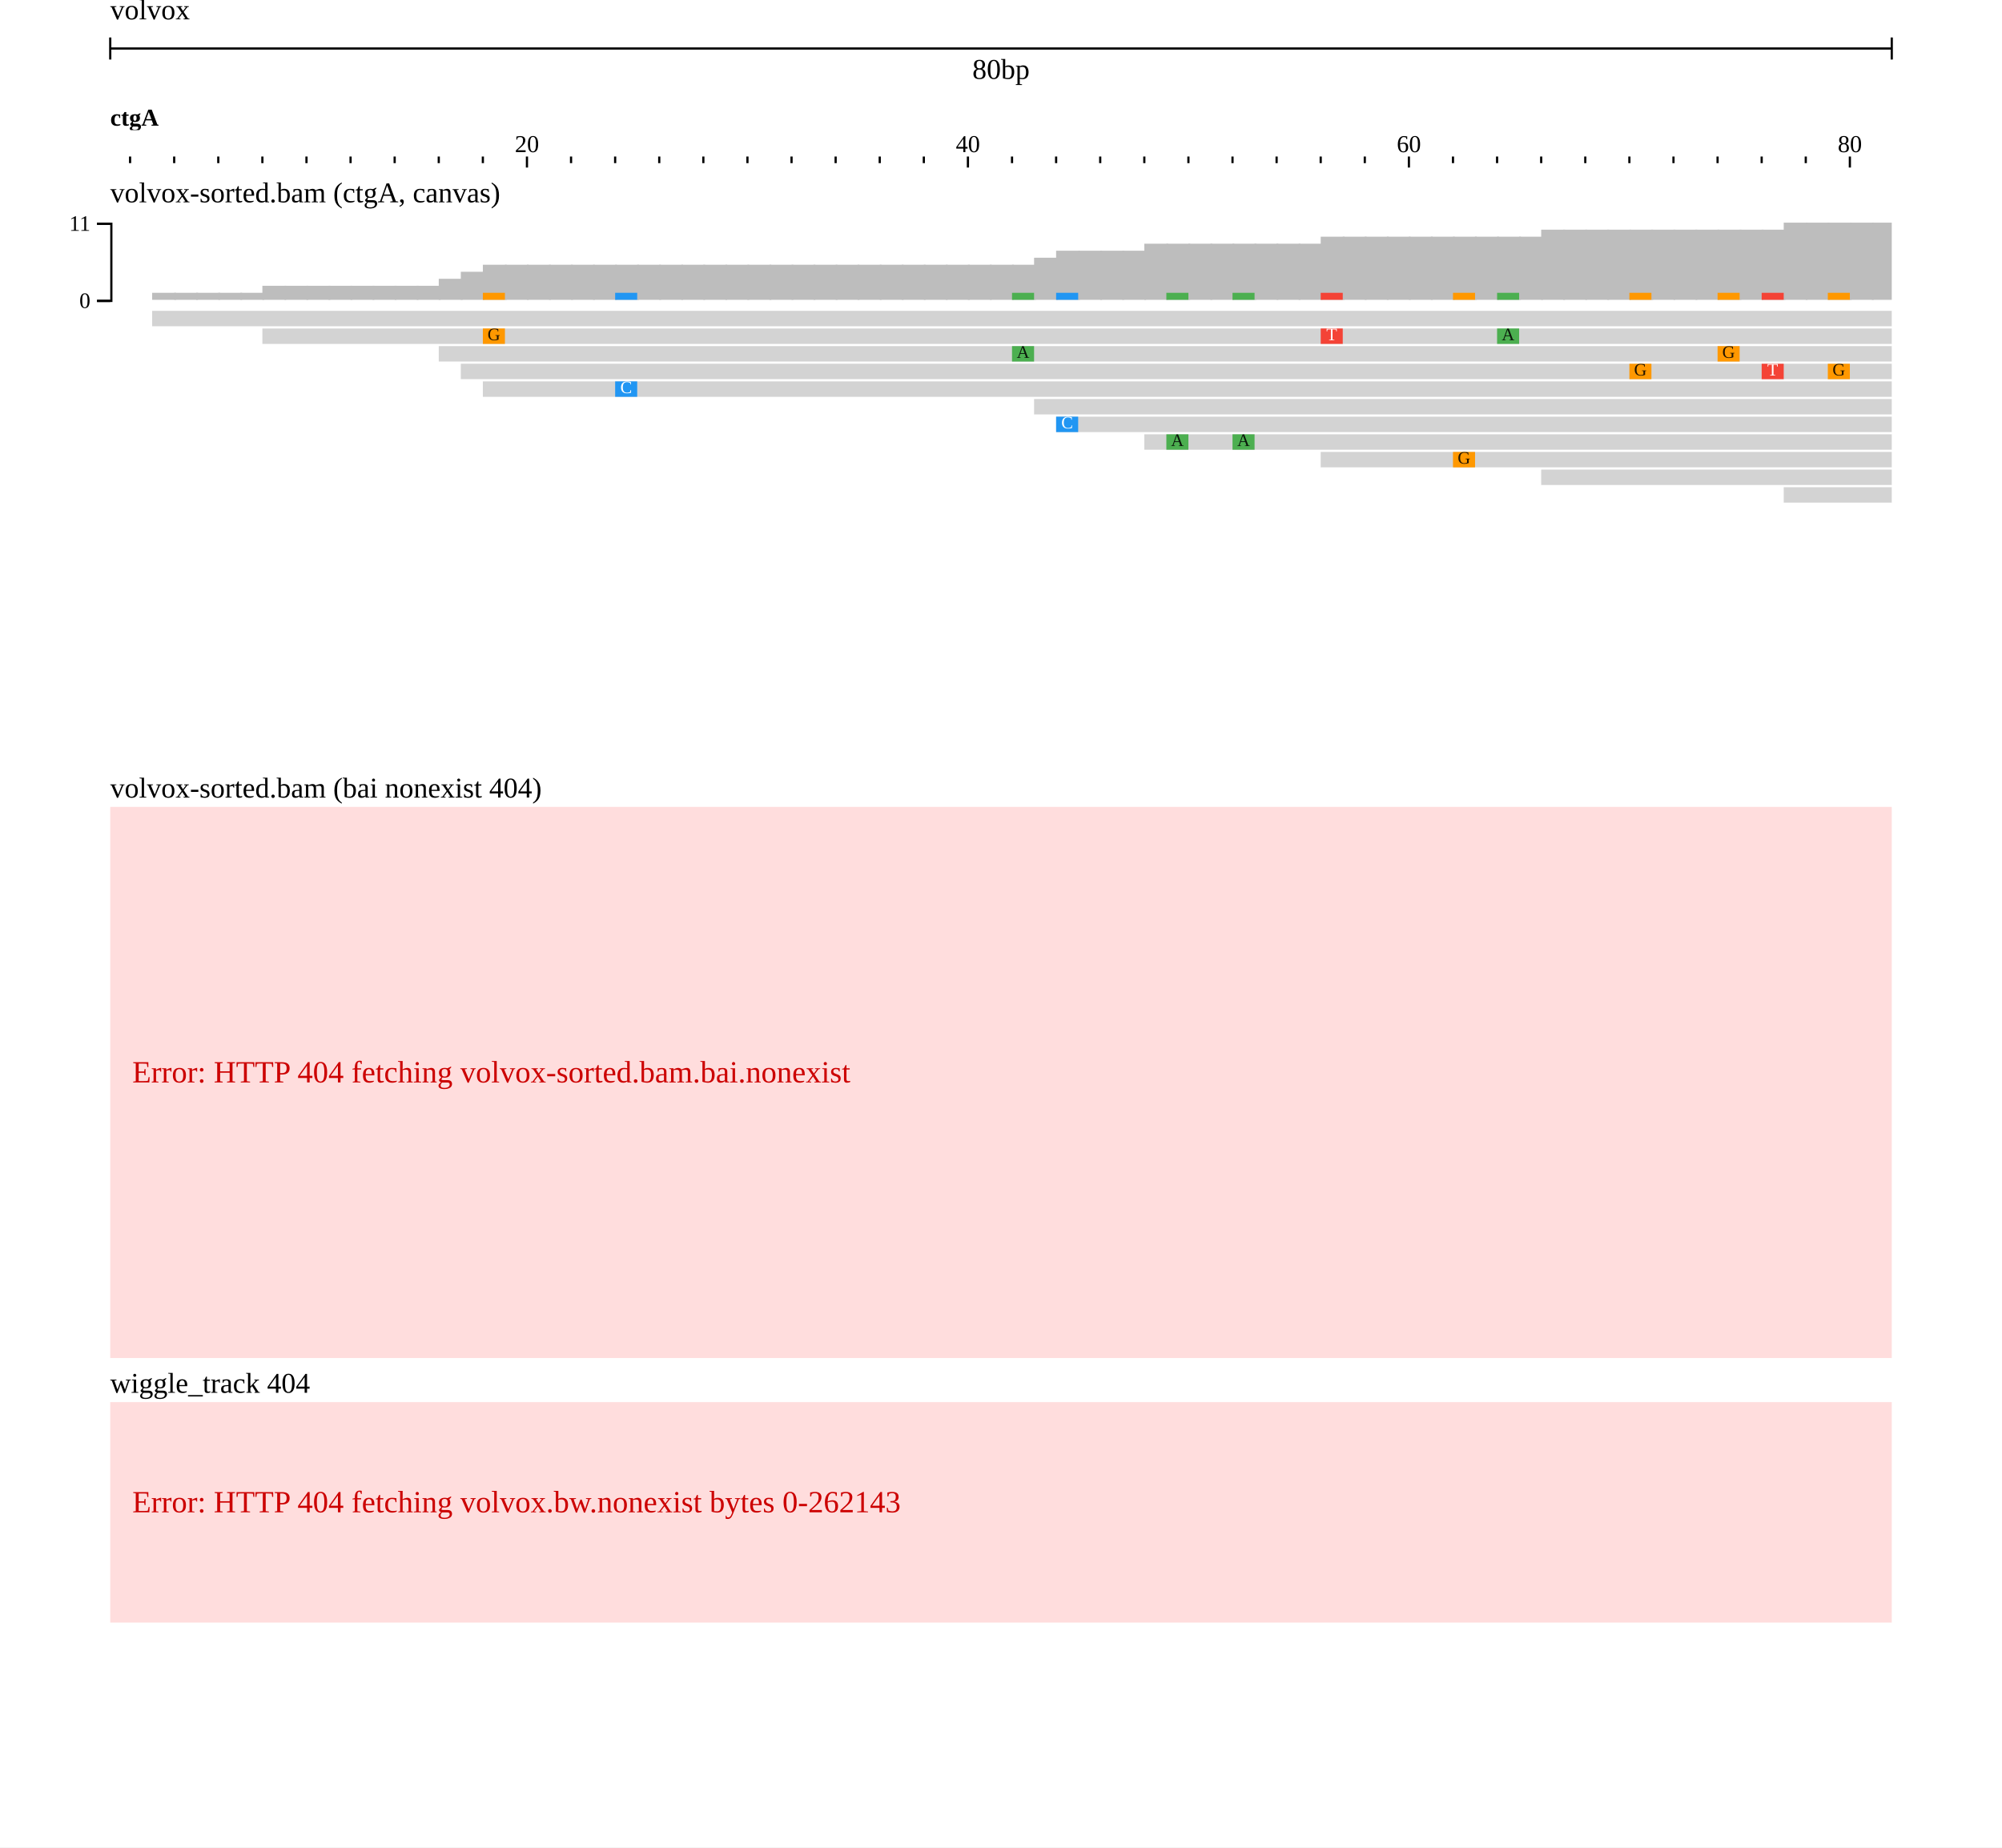
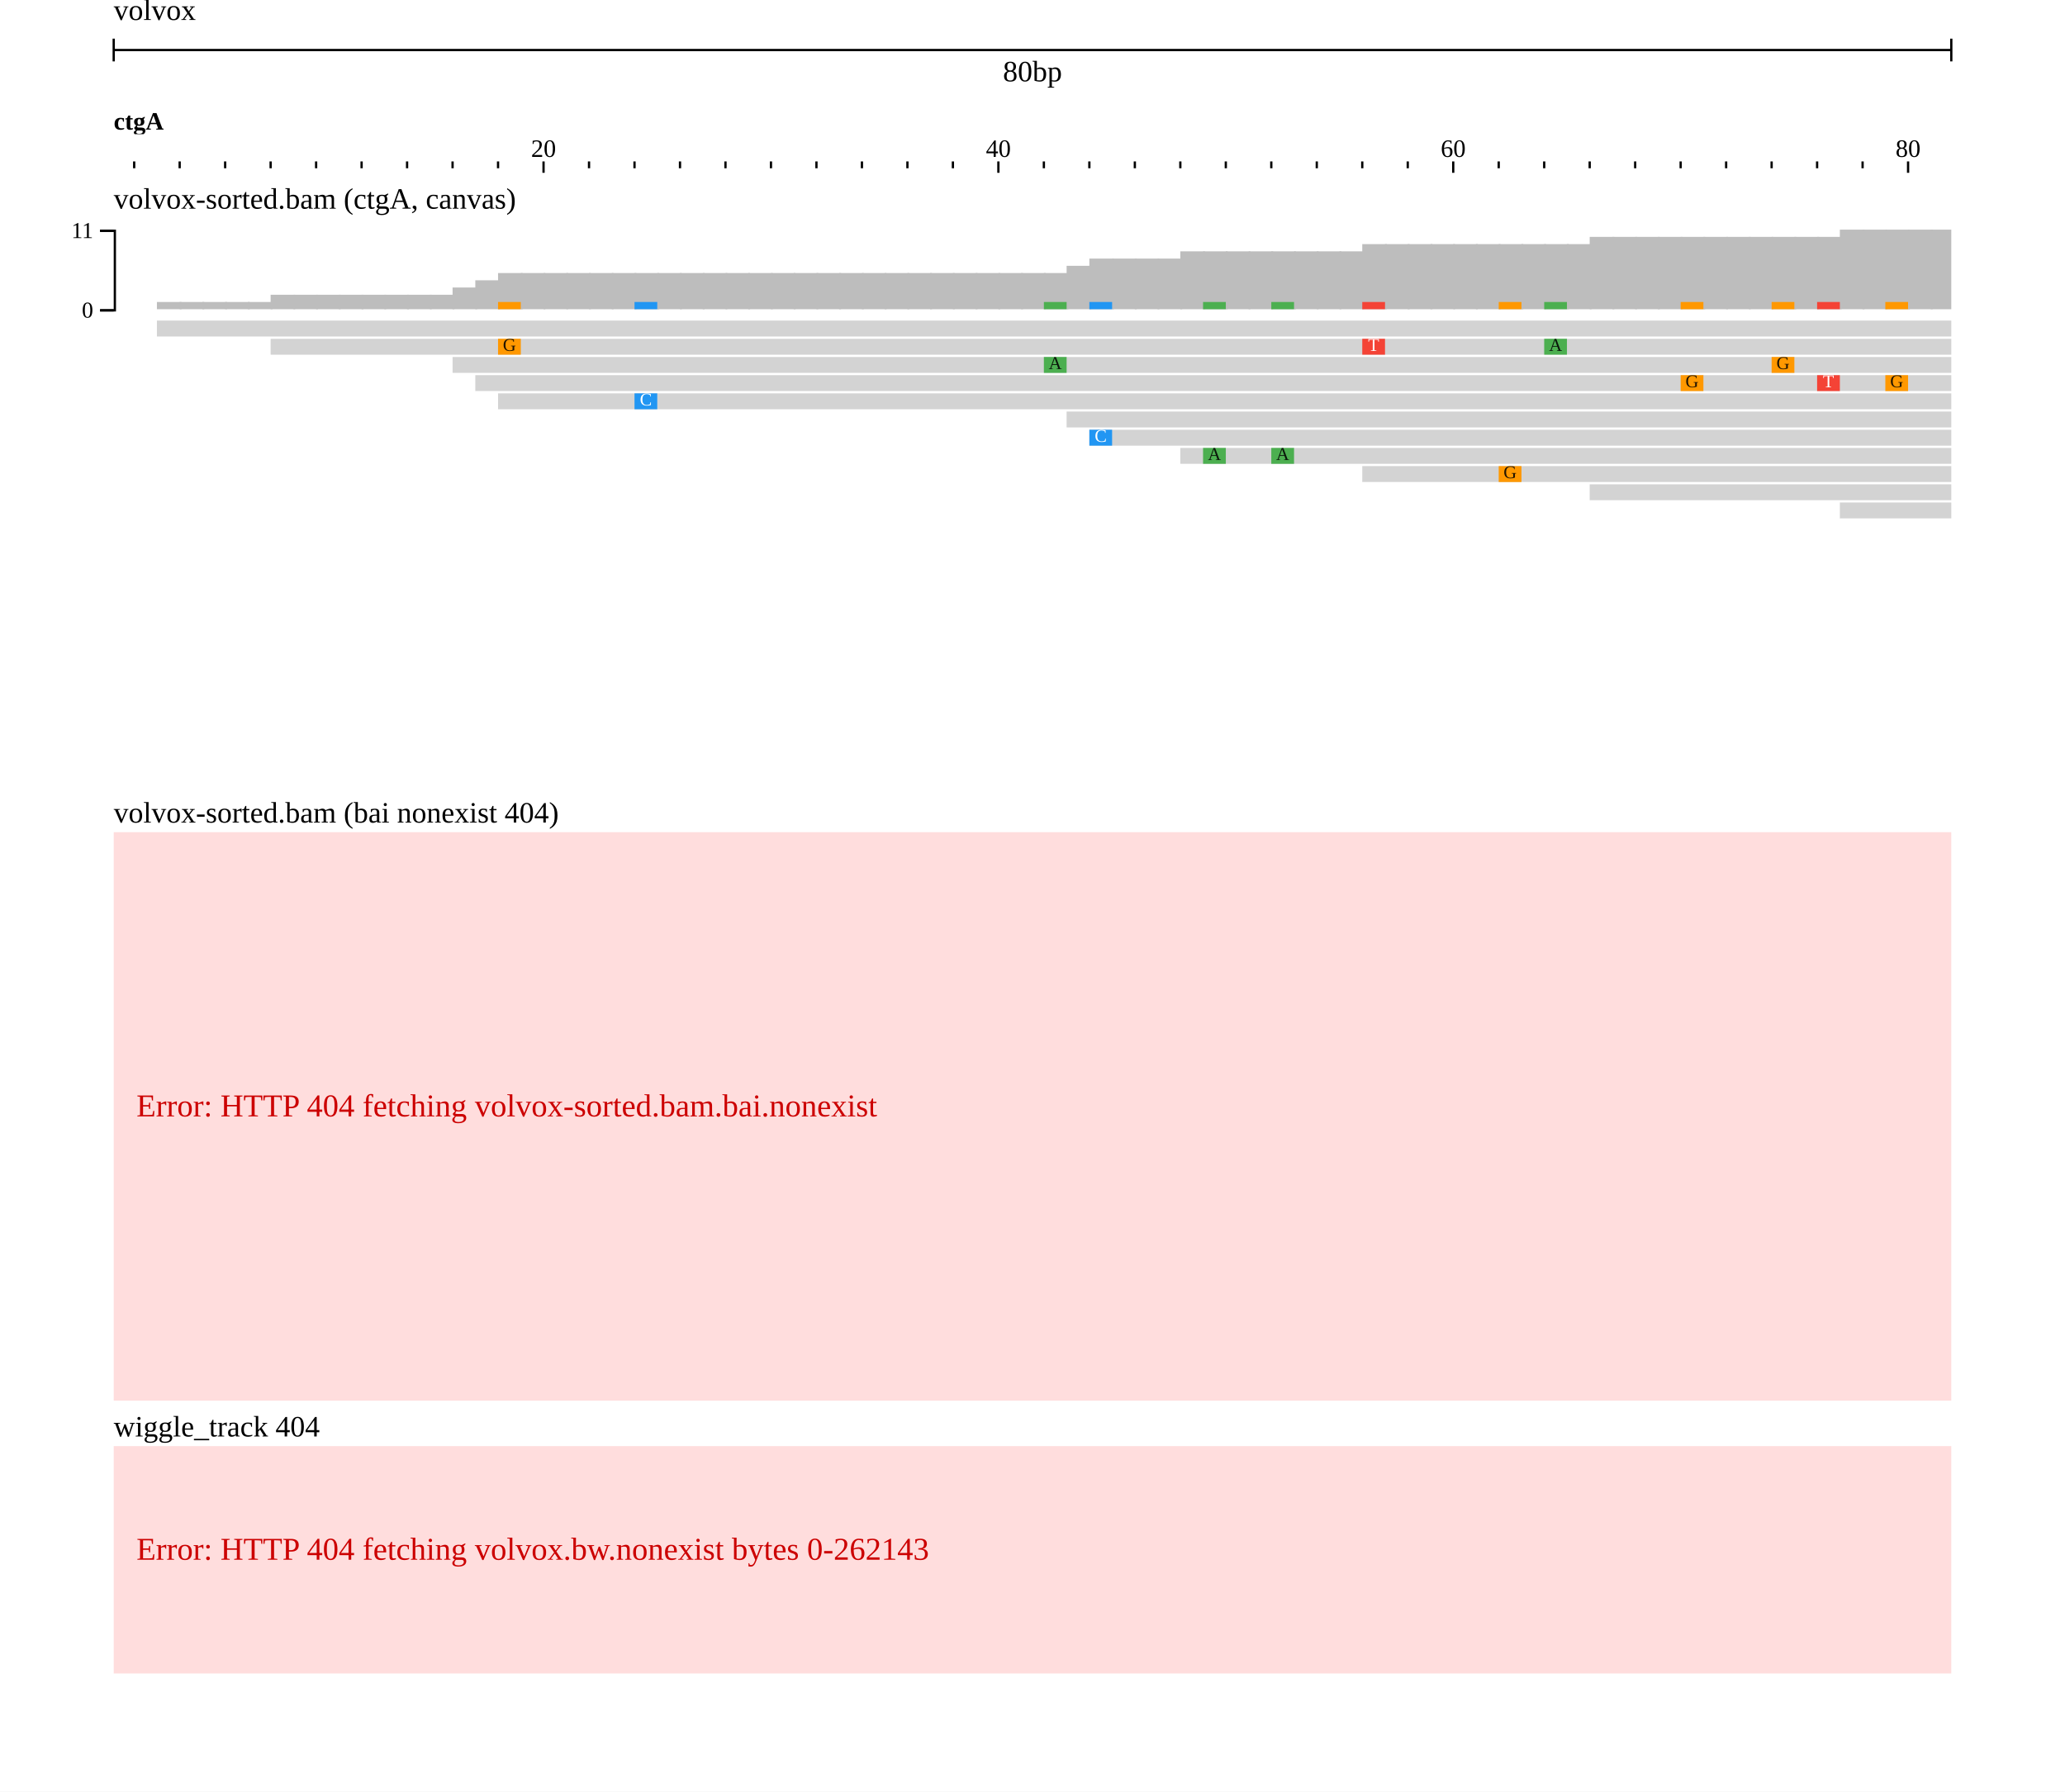
- <svg xmlns="http://www.w3.org/2000/svg" width="908" height="838" viewBox="0 0 908 838">
-   <rect width="908" height="838" fill="#ffffff" />
+ <svg xmlns="http://www.w3.org/2000/svg" width="908" height="788" viewBox="0 0 908 788">
+   <rect width="908" height="788" fill="#ffffff" />
  <g transform="translate(50 0)">
    <g transform="translate(0)">
      <g id="header">
        <text x="0" y="0" dominant-baseline="hanging" font-size="13" fill="#000000">volvox</text>
        <g transform="translate(0 22)">
          <line x1="0" x2="808" y1="0" y2="0" stroke="#000000" />
          <line x1="0" x2="0" y1="-5" y2="5" stroke="#000000" />
          <line x1="808" x2="808" y1="-5" y2="5" stroke="#000000" />
          <text x="404" y="5" text-anchor="middle" dominant-baseline="hanging" font-size="13" fill="#000000">80bp</text>
        </g>
        <g transform="translate(0 44)">
          <g transform="translate(0 0)">
            <defs>
              <clipPath id="clip-integration_test-volvox:ctgA:0.1:80.9:0">
-                 <rect x="0" y="0" width="808" height="100" />
+                 <rect x="0" y="0" width="808" height="34" />
              </clipPath>
            </defs>
            <g clip-path="url(#clip-integration_test-volvox:ctgA:0.1:80.9:0)">
              <line x1="-31" x2="-31" y1="27" y2="30" stroke-width="1" stroke="#000000" />
              <line x1="-11" x2="-11" y1="27" y2="32" stroke-width="1" stroke="#000000" />
              <line x1="9" x2="9" y1="27" y2="30" stroke-width="1" stroke="#000000" />
              <line x1="29" x2="29" y1="27" y2="30" stroke-width="1" stroke="#000000" />
              <line x1="49" x2="49" y1="27" y2="30" stroke-width="1" stroke="#000000" />
              <line x1="69" x2="69" y1="27" y2="30" stroke-width="1" stroke="#000000" />
              <line x1="89" x2="89" y1="27" y2="30" stroke-width="1" stroke="#000000" />
              <line x1="109" x2="109" y1="27" y2="30" stroke-width="1" stroke="#000000" />
              <line x1="129" x2="129" y1="27" y2="30" stroke-width="1" stroke="#000000" />
              <line x1="149" x2="149" y1="27" y2="30" stroke-width="1" stroke="#000000" />
              <line x1="169" x2="169" y1="27" y2="30" stroke-width="1" stroke="#000000" />
              <line x1="189" x2="189" y1="27" y2="32" stroke-width="1" stroke="#000000" />
              <line x1="209" x2="209" y1="27" y2="30" stroke-width="1" stroke="#000000" />
              <line x1="229" x2="229" y1="27" y2="30" stroke-width="1" stroke="#000000" />
              <line x1="249" x2="249" y1="27" y2="30" stroke-width="1" stroke="#000000" />
              <line x1="269" x2="269" y1="27" y2="30" stroke-width="1" stroke="#000000" />
              <line x1="289" x2="289" y1="27" y2="30" stroke-width="1" stroke="#000000" />
              <line x1="309" x2="309" y1="27" y2="30" stroke-width="1" stroke="#000000" />
              <line x1="329" x2="329" y1="27" y2="30" stroke-width="1" stroke="#000000" />
              <line x1="349" x2="349" y1="27" y2="30" stroke-width="1" stroke="#000000" />
              <line x1="369" x2="369" y1="27" y2="30" stroke-width="1" stroke="#000000" />
              <line x1="389" x2="389" y1="27" y2="32" stroke-width="1" stroke="#000000" />
              <line x1="409" x2="409" y1="27" y2="30" stroke-width="1" stroke="#000000" />
              <line x1="429" x2="429" y1="27" y2="30" stroke-width="1" stroke="#000000" />
              <line x1="449" x2="449" y1="27" y2="30" stroke-width="1" stroke="#000000" />
              <line x1="469" x2="469" y1="27" y2="30" stroke-width="1" stroke="#000000" />
              <line x1="489" x2="489" y1="27" y2="30" stroke-width="1" stroke="#000000" />
              <line x1="509" x2="509" y1="27" y2="30" stroke-width="1" stroke="#000000" />
              <line x1="529" x2="529" y1="27" y2="30" stroke-width="1" stroke="#000000" />
              <line x1="549" x2="549" y1="27" y2="30" stroke-width="1" stroke="#000000" />
              <line x1="569" x2="569" y1="27" y2="30" stroke-width="1" stroke="#000000" />
              <line x1="589" x2="589" y1="27" y2="32" stroke-width="1" stroke="#000000" />
              <line x1="609" x2="609" y1="27" y2="30" stroke-width="1" stroke="#000000" />
              <line x1="629" x2="629" y1="27" y2="30" stroke-width="1" stroke="#000000" />
              <line x1="649" x2="649" y1="27" y2="30" stroke-width="1" stroke="#000000" />
              <line x1="669" x2="669" y1="27" y2="30" stroke-width="1" stroke="#000000" />
              <line x1="689" x2="689" y1="27" y2="30" stroke-width="1" stroke="#000000" />
              <line x1="709" x2="709" y1="27" y2="30" stroke-width="1" stroke="#000000" />
              <line x1="729" x2="729" y1="27" y2="30" stroke-width="1" stroke="#000000" />
              <line x1="749" x2="749" y1="27" y2="30" stroke-width="1" stroke="#000000" />
              <line x1="769" x2="769" y1="27" y2="30" stroke-width="1" stroke="#000000" />
              <line x1="789" x2="789" y1="27" y2="32" stroke-width="1" stroke="#000000" />
              <line x1="809" x2="809" y1="27" y2="30" stroke-width="1" stroke="#000000" />
              <line x1="829" x2="829" y1="27" y2="30" stroke-width="1" stroke="#000000" />
              <text x="189" y="25" text-anchor="middle" font-size="11" fill="#000000">20</text>
              <text x="389" y="25" text-anchor="middle" font-size="11" fill="#000000">40</text>
              <text x="589" y="25" text-anchor="middle" font-size="11" fill="#000000">60</text>
              <text x="789" y="25" text-anchor="middle" font-size="11" fill="#000000">80</text>
            </g>
          </g>
          <g transform="translate(0 0)">
            <defs>
              <clipPath id="reflabel-integration_test-volvox:ctgA:0:80:0">
                <rect x="0" y="0" width="1598" height="15" />
              </clipPath>
            </defs>
            <g clip-path="url(#reflabel-integration_test-volvox:ctgA:0:80:0)">
              <text x="0" y="13" font-size="11" font-weight="bold" fill="#000000">ctgA</text>
            </g>
          </g>
        </g>
      </g>
    </g>
    <g transform="translate(0 78)">
      <g transform="translate(0 0)">
        <defs>
          <clipPath id="track-clip-integration_test-volvox_alignments_pileup_coverage">
            <rect x="-50" y="18" width="858" height="250" />
          </clipPath>
        </defs>
        <g clip-path="url(#track-clip-integration_test-volvox_alignments_pileup_coverage)">
          <g transform="translate(0 18)">
            <defs>
              <clipPath id="alignments-clip-5GfQp_z8Ji">
                <rect x="0" y="0" width="808" height="250" />
              </clipPath>
            </defs>
            <g clip-path="url(#alignments-clip-5GfQp_z8Ji)">
              <g>
                <clipPath id="svgcanvas-clip-0">
                  <path d="M0,0h808v250h-808Z" />
                </clipPath>
                <g clip-path="url(#svgcanvas-clip-0)">
                  <clipPath id="svgcanvas-clip-1">
                    <path d="M0,0h808v250h-808Z" />
                  </clipPath>
                  <g clip-path="url(#svgcanvas-clip-1)">
                    <rect x="-1" y="40" width="10.8" height="0" fill="rgb(189,189,189)" />
                    <rect x="9" y="40" width="10.8" height="0" fill="rgb(189,189,189)" />
                    <rect x="19" y="36.818" width="10.8" height="3.182" fill="rgb(189,189,189)" />
                    <rect x="29" y="36.818" width="10.8" height="3.182" fill="rgb(189,189,189)" />
                    <rect x="39" y="36.818" width="10.8" height="3.182" fill="rgb(189,189,189)" />
                    <rect x="49" y="36.818" width="10.8" height="3.182" fill="rgb(189,189,189)" />
                    <rect x="59" y="36.818" width="10.8" height="3.182" fill="rgb(189,189,189)" />
                    <rect x="69" y="33.636" width="10.8" height="6.364" fill="rgb(189,189,189)" />
                    <rect x="79" y="33.636" width="10.8" height="6.364" fill="rgb(189,189,189)" />
                    <rect x="89" y="33.636" width="10.8" height="6.364" fill="rgb(189,189,189)" />
                    <rect x="99" y="33.636" width="10.8" height="6.364" fill="rgb(189,189,189)" />
                    <rect x="109" y="33.636" width="10.8" height="6.364" fill="rgb(189,189,189)" />
                    <rect x="119" y="33.636" width="10.8" height="6.364" fill="rgb(189,189,189)" />
                    <rect x="129" y="33.636" width="10.8" height="6.364" fill="rgb(189,189,189)" />
                    <rect x="139" y="33.636" width="10.8" height="6.364" fill="rgb(189,189,189)" />
                    <rect x="149" y="30.455" width="10.8" height="9.545" fill="rgb(189,189,189)" />
                    <rect x="159" y="27.273" width="10.8" height="12.727" fill="rgb(189,189,189)" />
                    <rect x="169" y="24.091" width="10.8" height="15.909" fill="rgb(189,189,189)" />
                    <rect x="179" y="24.091" width="10.8" height="15.909" fill="rgb(189,189,189)" />
                    <rect x="189" y="24.091" width="10.8" height="15.909" fill="rgb(189,189,189)" />
                    <rect x="199" y="24.091" width="10.8" height="15.909" fill="rgb(189,189,189)" />
                    <rect x="209" y="24.091" width="10.8" height="15.909" fill="rgb(189,189,189)" />
                    <rect x="219" y="24.091" width="10.8" height="15.909" fill="rgb(189,189,189)" />
                    <rect x="229" y="24.091" width="10.8" height="15.909" fill="rgb(189,189,189)" />
                    <rect x="239" y="24.091" width="10.8" height="15.909" fill="rgb(189,189,189)" />
                    <rect x="249" y="24.091" width="10.8" height="15.909" fill="rgb(189,189,189)" />
                    <rect x="259" y="24.091" width="10.8" height="15.909" fill="rgb(189,189,189)" />
                    <rect x="269" y="24.091" width="10.8" height="15.909" fill="rgb(189,189,189)" />
                    <rect x="279" y="24.091" width="10.8" height="15.909" fill="rgb(189,189,189)" />
                    <rect x="289" y="24.091" width="10.8" height="15.909" fill="rgb(189,189,189)" />
                    <rect x="299" y="24.091" width="10.8" height="15.909" fill="rgb(189,189,189)" />
                    <rect x="309" y="24.091" width="10.8" height="15.909" fill="rgb(189,189,189)" />
                    <rect x="319" y="24.091" width="10.8" height="15.909" fill="rgb(189,189,189)" />
                    <rect x="329" y="24.091" width="10.8" height="15.909" fill="rgb(189,189,189)" />
                    <rect x="339" y="24.091" width="10.8" height="15.909" fill="rgb(189,189,189)" />
                    <rect x="349" y="24.091" width="10.8" height="15.909" fill="rgb(189,189,189)" />
                    <rect x="359" y="24.091" width="10.8" height="15.909" fill="rgb(189,189,189)" />
                    <rect x="369" y="24.091" width="10.8" height="15.909" fill="rgb(189,189,189)" />
                    <rect x="379" y="24.091" width="10.8" height="15.909" fill="rgb(189,189,189)" />
                    <rect x="389" y="24.091" width="10.8" height="15.909" fill="rgb(189,189,189)" />
                    <rect x="399" y="24.091" width="10.8" height="15.909" fill="rgb(189,189,189)" />
                    <rect x="409" y="24.091" width="10.8" height="15.909" fill="rgb(189,189,189)" />
                    <rect x="419" y="20.909" width="10.8" height="19.091" fill="rgb(189,189,189)" />
                    <rect x="429" y="17.727" width="10.8" height="22.273" fill="rgb(189,189,189)" />
                    <rect x="439" y="17.727" width="10.8" height="22.273" fill="rgb(189,189,189)" />
                    <rect x="449" y="17.727" width="10.8" height="22.273" fill="rgb(189,189,189)" />
                    <rect x="459" y="17.727" width="10.8" height="22.273" fill="rgb(189,189,189)" />
                    <rect x="469" y="14.545" width="10.8" height="25.455" fill="rgb(189,189,189)" />
                    <rect x="479" y="14.545" width="10.8" height="25.455" fill="rgb(189,189,189)" />
                    <rect x="489" y="14.545" width="10.8" height="25.455" fill="rgb(189,189,189)" />
                    <rect x="499" y="14.545" width="10.8" height="25.455" fill="rgb(189,189,189)" />
                    <rect x="509" y="14.545" width="10.8" height="25.455" fill="rgb(189,189,189)" />
                    <rect x="519" y="14.545" width="10.8" height="25.455" fill="rgb(189,189,189)" />
                    <rect x="529" y="14.545" width="10.8" height="25.455" fill="rgb(189,189,189)" />
                    <rect x="539" y="14.545" width="10.8" height="25.455" fill="rgb(189,189,189)" />
                    <rect x="549" y="11.364" width="10.8" height="28.636" fill="rgb(189,189,189)" />
                    <rect x="559" y="11.364" width="10.8" height="28.636" fill="rgb(189,189,189)" />
                    <rect x="569" y="11.364" width="10.8" height="28.636" fill="rgb(189,189,189)" />
                    <rect x="579" y="11.364" width="10.8" height="28.636" fill="rgb(189,189,189)" />
                    <rect x="589" y="11.364" width="10.8" height="28.636" fill="rgb(189,189,189)" />
                    <rect x="599" y="11.364" width="10.8" height="28.636" fill="rgb(189,189,189)" />
                    <rect x="609" y="11.364" width="10.8" height="28.636" fill="rgb(189,189,189)" />
                    <rect x="619" y="11.364" width="10.8" height="28.636" fill="rgb(189,189,189)" />
                    <rect x="629" y="11.364" width="10.8" height="28.636" fill="rgb(189,189,189)" />
                    <rect x="639" y="11.364" width="10.8" height="28.636" fill="rgb(189,189,189)" />
                    <rect x="649" y="8.182" width="10.8" height="31.818" fill="rgb(189,189,189)" />
                    <rect x="659" y="8.182" width="10.8" height="31.818" fill="rgb(189,189,189)" />
                    <rect x="669" y="8.182" width="10.8" height="31.818" fill="rgb(189,189,189)" />
                    <rect x="679" y="8.182" width="10.8" height="31.818" fill="rgb(189,189,189)" />
                    <rect x="689" y="8.182" width="10.8" height="31.818" fill="rgb(189,189,189)" />
                    <rect x="699" y="8.182" width="10.8" height="31.818" fill="rgb(189,189,189)" />
                    <rect x="709" y="8.182" width="10.8" height="31.818" fill="rgb(189,189,189)" />
                    <rect x="719" y="8.182" width="10.8" height="31.818" fill="rgb(189,189,189)" />
                    <rect x="729" y="8.182" width="10.8" height="31.818" fill="rgb(189,189,189)" />
                    <rect x="739" y="8.182" width="10.8" height="31.818" fill="rgb(189,189,189)" />
                    <rect x="749" y="8.182" width="10.8" height="31.818" fill="rgb(189,189,189)" />
                    <rect x="759" y="5" width="10.8" height="35" fill="rgb(189,189,189)" />
                    <rect x="769" y="5" width="10.8" height="35" fill="rgb(189,189,189)" />
                    <rect x="779" y="5" width="10.8" height="35" fill="rgb(189,189,189)" />
                    <rect x="789" y="5" width="10.8" height="35" fill="rgb(189,189,189)" />
                    <rect x="799" y="5" width="10.8" height="35" fill="rgb(189,189,189)" />
                    <rect x="169" y="36.818" width="10" height="3.182" fill="rgb(255,152,0)" />
                    <rect x="549" y="36.818" width="10" height="3.182" fill="rgb(244,67,54)" />
                    <rect x="629" y="36.818" width="10" height="3.182" fill="rgb(76,175,80)" />
                    <rect x="409" y="36.818" width="10" height="3.182" fill="rgb(76,175,80)" />
                    <rect x="729" y="36.818" width="10" height="3.182" fill="rgb(255,152,0)" />
                    <rect x="689" y="36.818" width="10" height="3.182" fill="rgb(255,152,0)" />
                    <rect x="749" y="36.818" width="10" height="3.182" fill="rgb(244,67,54)" />
                    <rect x="779" y="36.818" width="10" height="3.182" fill="rgb(255,152,0)" />
                    <rect x="229" y="36.818" width="10" height="3.182" fill="rgb(33,150,243)" />
                    <rect x="429" y="36.818" width="10" height="3.182" fill="rgb(33,150,243)" />
                    <rect x="479" y="36.818" width="10" height="3.182" fill="rgb(76,175,80)" />
                    <rect x="509" y="36.818" width="10" height="3.182" fill="rgb(76,175,80)" />
                    <rect x="609" y="36.818" width="10" height="3.182" fill="rgb(255,152,0)" />
                  </g>
                  <clipPath id="svgcanvas-clip-2">
                    <path d="M0,45h808v205h-808Z" />
                  </clipPath>
                  <g clip-path="url(#svgcanvas-clip-2)">
                    <path d="M19,45L1019,45L1027,48.5L1019,52L19,52Z" fill="rgb(211,211,211)" stroke="none" />
                    <path d="M69,53L1069,53L1077,56.5L1069,60L69,60Z" fill="rgb(211,211,211)" stroke="none" />
                    <path d="M149,61L1149,61L1157,64.5L1149,68L149,68Z" fill="rgb(211,211,211)" stroke="none" />
                    <path d="M159,69L1159,69L1167,72.5L1159,76L159,76Z" fill="rgb(211,211,211)" stroke="none" />
                    <path d="M169,77L1169,77L1177,80.5L1169,84L169,84Z" fill="rgb(211,211,211)" stroke="none" />
                    <rect x="419" y="85" width="1000" height="7" fill="rgb(211,211,211)" />
                    <rect x="429" y="93" width="1000" height="7" fill="rgb(211,211,211)" />
                    <rect x="469" y="101" width="1000" height="7" fill="rgb(211,211,211)" />
                    <rect x="549" y="109" width="1000" height="7" fill="rgb(211,211,211)" />
                    <rect x="649" y="117" width="1000" height="7" fill="rgb(211,211,211)" />
                    <rect x="759" y="125" width="1000" height="7" fill="rgb(211,211,211)" />
                    <rect x="899" y="133" width="1000" height="7" fill="rgb(211,211,211)" />
                    <rect x="939" y="141" width="1000" height="7" fill="rgb(211,211,211)" />
                    <rect x="1089" y="45" width="1000" height="7" fill="rgb(211,211,211)" />
                    <rect x="169" y="53" width="10" height="7" fill="rgb(255,152,0)" />
                    <rect x="549" y="53" width="10" height="7" fill="rgb(244,67,54)" />
                    <rect x="629" y="53" width="10" height="7" fill="rgb(76,175,80)" />
                    <rect x="829" y="53" width="10" height="7" fill="rgb(33,150,243)" />
                    <rect x="409" y="61" width="10" height="7" fill="rgb(76,175,80)" />
                    <rect x="729" y="61" width="10" height="7" fill="rgb(255,152,0)" />
                    <rect x="1029" y="61" width="10" height="7" fill="rgb(76,175,80)" />
                    <rect x="689" y="69" width="10" height="7" fill="rgb(255,152,0)" />
                    <rect x="749" y="69" width="10" height="7" fill="rgb(244,67,54)" />
                    <rect x="779" y="69" width="10" height="7" fill="rgb(255,152,0)" />
                    <rect x="849" y="69" width="10" height="7" fill="rgb(76,175,80)" />
                    <rect x="229" y="77" width="10" height="7" fill="rgb(33,150,243)" />
                    <rect x="859" y="77" width="10" height="7" fill="rgb(255,152,0)" />
                    <rect x="1109" y="77" width="10" height="7" fill="rgb(33,150,243)" />
                    <rect x="1039" y="85" width="10" height="7" fill="rgb(244,67,54)" />
                    <rect x="429" y="93" width="10" height="7" fill="rgb(33,150,243)" />
                    <rect x="479" y="101" width="10" height="7" fill="rgb(76,175,80)" />
                    <rect x="509" y="101" width="10" height="7" fill="rgb(76,175,80)" />
                    <rect x="609" y="109" width="10" height="7" fill="rgb(255,152,0)" />
                    <rect x="1039" y="117" width="10" height="7" fill="rgb(33,150,243)" />
                  </g>
                </g>
                <text x="174" y="56.5" fill="rgb(0,0,0)" fill-opacity="0.87" font-size="8" text-anchor="middle" dominant-baseline="middle">G</text>
                <text x="554" y="56.5" fill="#fff" font-size="8" text-anchor="middle" dominant-baseline="middle">T</text>
                <text x="634" y="56.5" fill="rgb(0,0,0)" fill-opacity="0.87" font-size="8" text-anchor="middle" dominant-baseline="middle">A</text>
                <text x="414" y="64.5" fill="rgb(0,0,0)" fill-opacity="0.87" font-size="8" text-anchor="middle" dominant-baseline="middle">A</text>
                <text x="734" y="64.5" fill="rgb(0,0,0)" fill-opacity="0.87" font-size="8" text-anchor="middle" dominant-baseline="middle">G</text>
                <text x="694" y="72.5" fill="rgb(0,0,0)" fill-opacity="0.87" font-size="8" text-anchor="middle" dominant-baseline="middle">G</text>
                <text x="754" y="72.5" fill="#fff" font-size="8" text-anchor="middle" dominant-baseline="middle">T</text>
                <text x="784" y="72.5" fill="rgb(0,0,0)" fill-opacity="0.87" font-size="8" text-anchor="middle" dominant-baseline="middle">G</text>
                <text x="234" y="80.5" fill="#fff" font-size="8" text-anchor="middle" dominant-baseline="middle">C</text>
                <text x="434" y="96.5" fill="#fff" font-size="8" text-anchor="middle" dominant-baseline="middle">C</text>
                <text x="484" y="104.5" fill="rgb(0,0,0)" fill-opacity="0.87" font-size="8" text-anchor="middle" dominant-baseline="middle">A</text>
                <text x="514" y="104.5" fill="rgb(0,0,0)" fill-opacity="0.87" font-size="8" text-anchor="middle" dominant-baseline="middle">A</text>
                <text x="614" y="112.5" fill="rgb(0,0,0)" fill-opacity="0.87" font-size="8" text-anchor="middle" dominant-baseline="middle">G</text>
              </g>
            </g>
            <g transform="translate(0, 0)">
              <g font-size="10" text-anchor="end" stroke="rgb(0, 0, 0)" stroke-width="1">
                <path fill="none" d="M-6 5.5H0.5V40.5H-6" />
                <g transform="translate(0,40)">
                  <line x2="-6" y1="0.5" y2="0.5" />
                  <text stroke="#fff" stroke-width="2.5" paint-order="stroke" fill="rgb(0, 0, 0)" dy="0.32em" x="-9" y="0.5">0</text>
                </g>
                <g transform="translate(0,5)">
                  <line x2="-6" y1="0.5" y2="0.5" />
                  <text stroke="#fff" stroke-width="2.5" paint-order="stroke" fill="rgb(0, 0, 0)" dy="0.32em" x="-9" y="0.5">11</text>
                </g>
              </g>
            </g>
          </g>
        </g>
        <text x="0" y="5" font-size="13" dominant-baseline="hanging" fill="#000000">volvox-sorted.bam (ctgA, canvas)</text>
      </g>
      <g transform="translate(0 270)">
        <defs>
          <clipPath id="track-clip-integration_test-volvox_alignments_bai_nonexist">
            <rect x="-50" y="18" width="858" height="250" />
          </clipPath>
        </defs>
        <g clip-path="url(#track-clip-integration_test-volvox_alignments_bai_nonexist)">
          <g transform="translate(0 18)">
            <rect x="0" y="0" width="808" height="250" fill="#ffdddd" />
            <text x="10" y="125" fill="#cc0000" font-size="14">Error: HTTP 404 fetching volvox-sorted.bam.bai.nonexist</text>
          </g>
        </g>
        <text x="0" y="5" font-size="13" dominant-baseline="hanging" fill="#000000">volvox-sorted.bam (bai nonexist 404)</text>
      </g>
      <g transform="translate(0 540)">
        <defs>
          <clipPath id="track-clip-integration_test-volvox_bigwig_nonexist">
            <rect x="-50" y="18" width="858" height="100" />
          </clipPath>
        </defs>
        <g clip-path="url(#track-clip-integration_test-volvox_bigwig_nonexist)">
          <g transform="translate(0 18)">
            <rect x="0" y="0" width="808" height="100" fill="#ffdddd" />
            <text x="10" y="50" fill="#cc0000" font-size="14">Error: HTTP 404 fetching volvox.bw.nonexist bytes 0-262143</text>
          </g>
        </g>
        <text x="0" y="5" font-size="13" dominant-baseline="hanging" fill="#000000">wiggle_track 404</text>
      </g>
    </g>
    <g transform="translate(0 78)">
      <defs>
        <clipPath id="highlight-clip-integration_test">
          <rect x="0" y="0" width="808" height="660" />
        </clipPath>
      </defs>
      <g clip-path="url(#highlight-clip-integration_test)" />
    </g>
  </g>
</svg>
